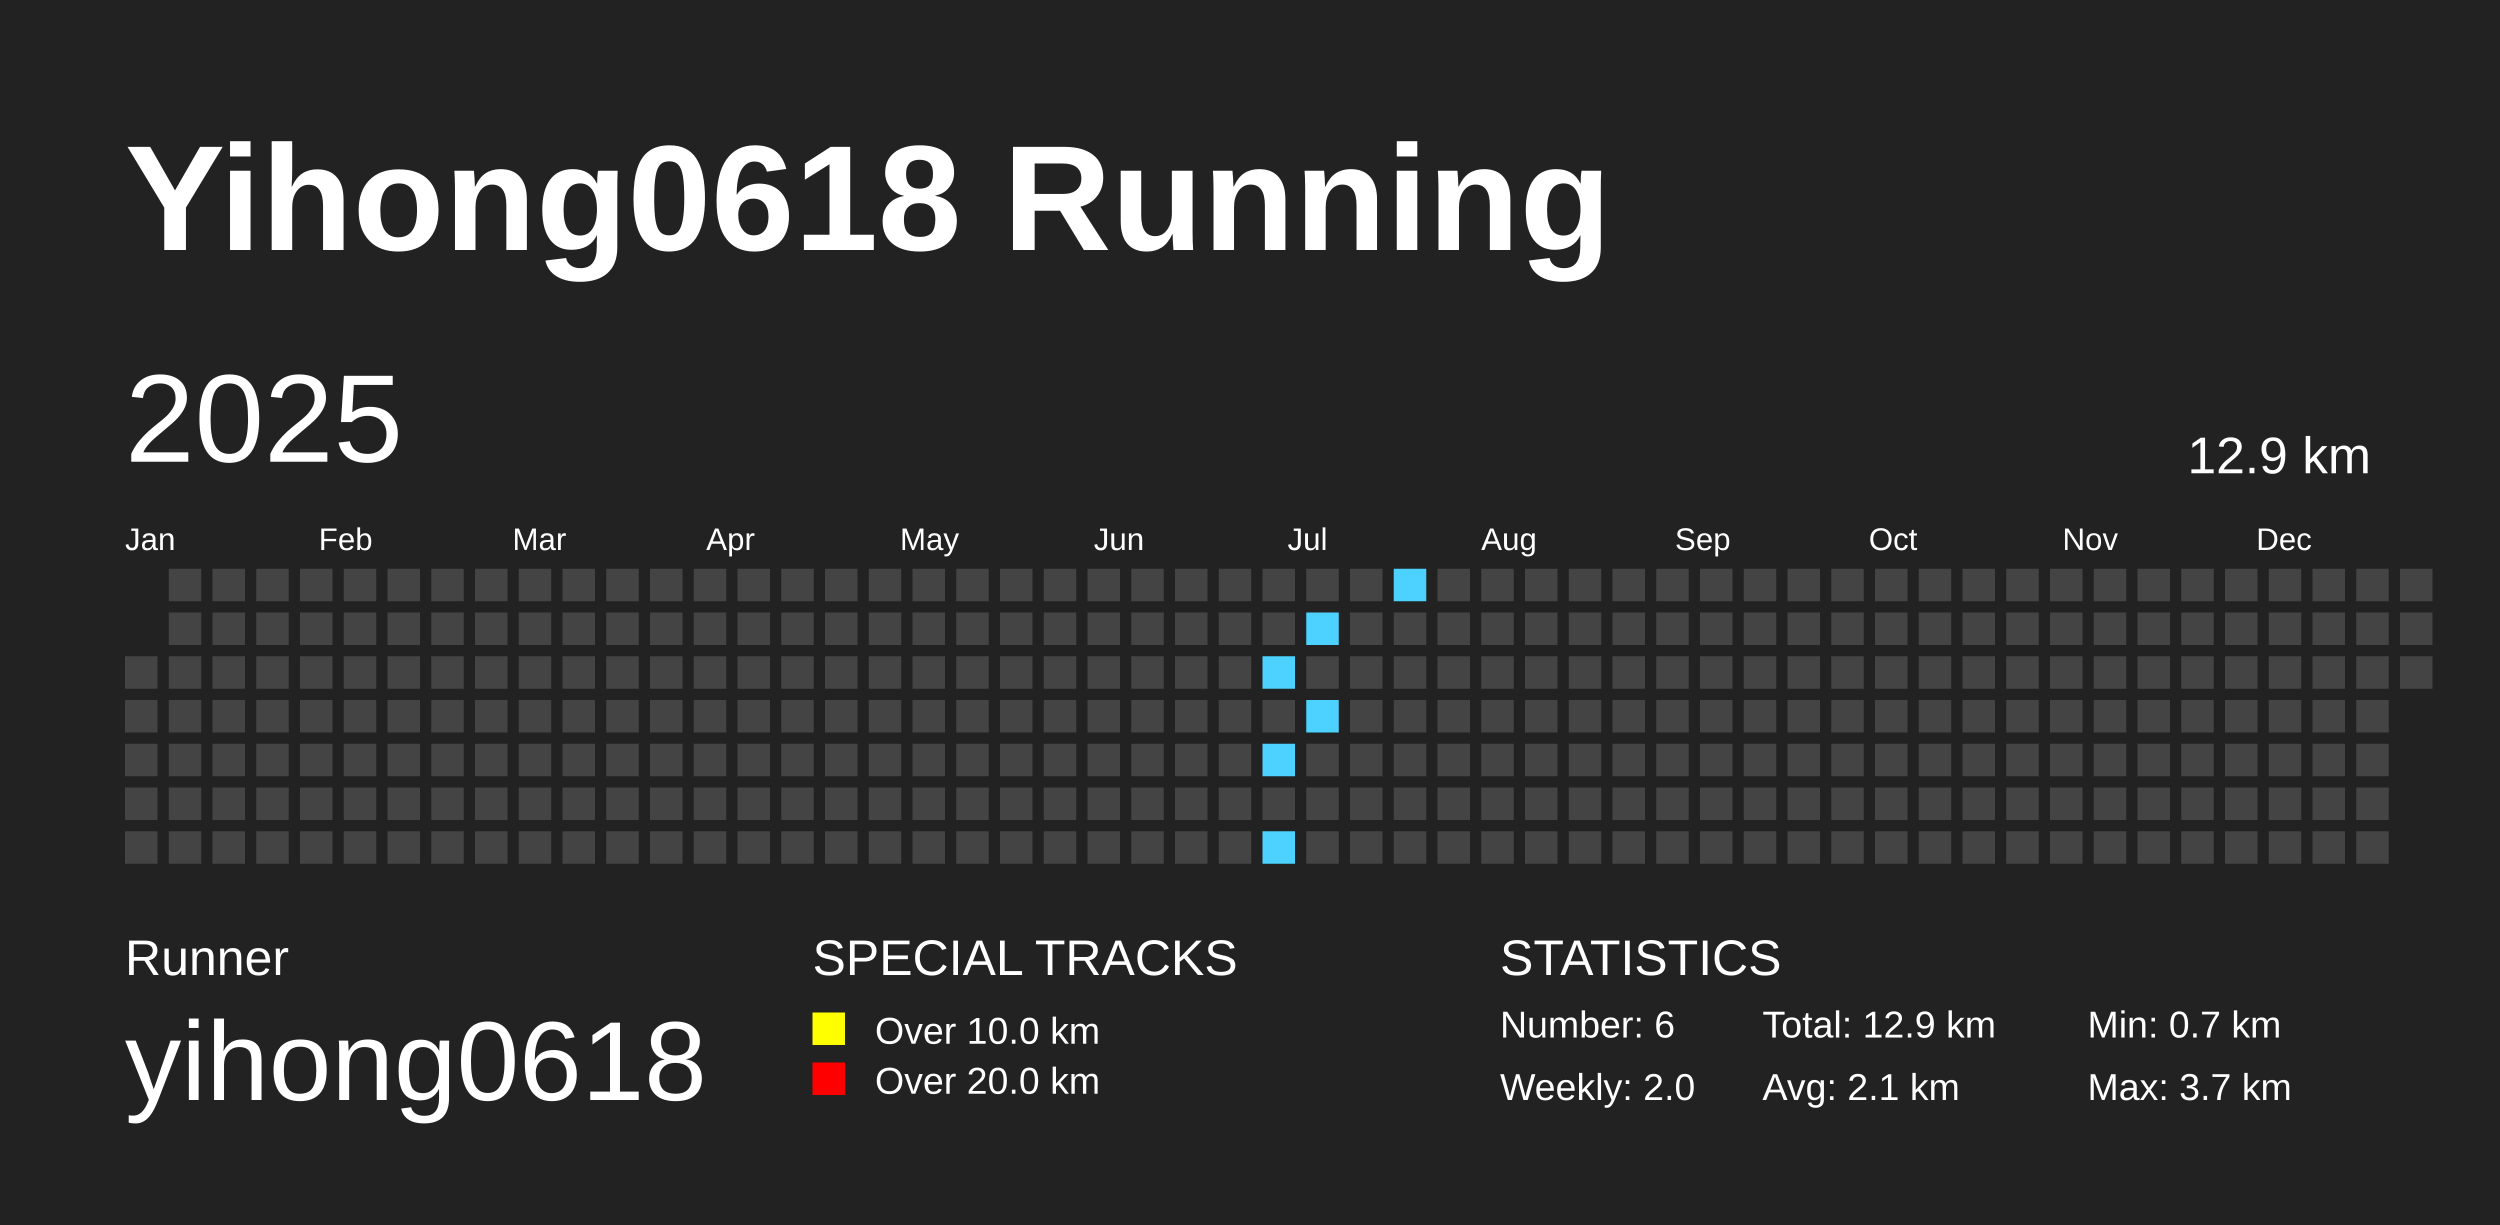
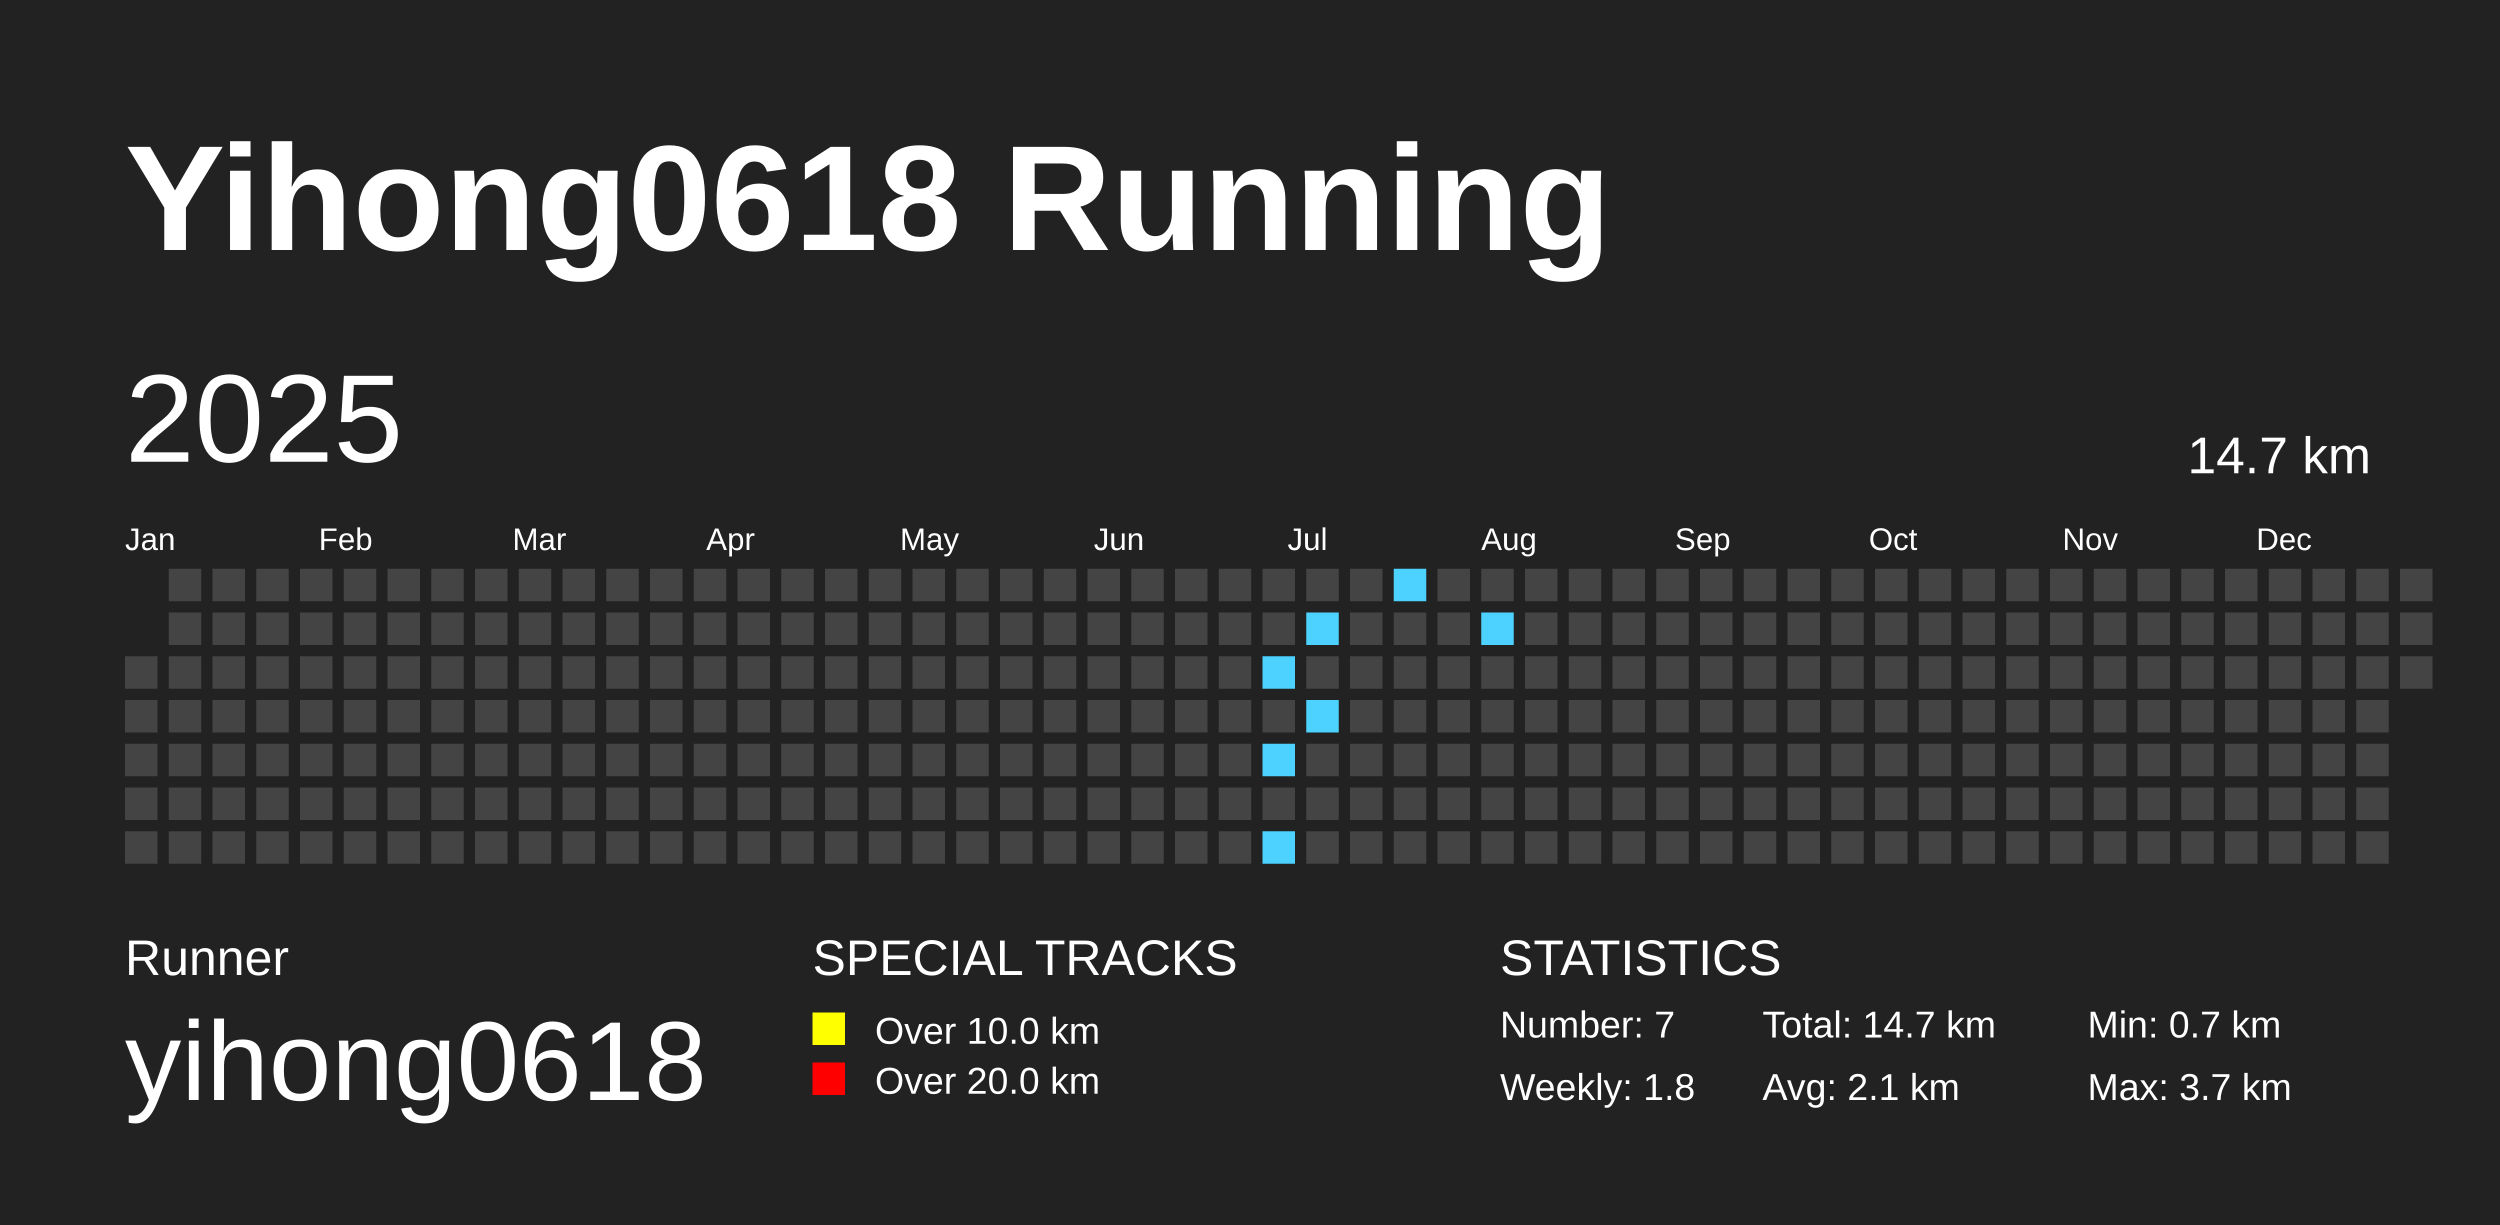
<svg xmlns="http://www.w3.org/2000/svg" baseProfile="full" height="98mm" version="1.1" viewBox="0,0,200,98" width="200mm">
  <defs />
  <rect fill="#222222" height="98" width="200" x="0" y="0" />
  <text fill="#FFFFFF" style="font-size:12px; font-family:Arial; font-weight:bold;" x="10" y="20">Yihong0618 Running</text>
  <text fill="#FFFFFF" style="font-size:4px; font-family:Arial" x="10" y="78">Runner</text>
  <text fill="#FFFFFF" style="font-size:9px; font-family:Arial" x="10" y="88">yihong0618</text>
  <text fill="#FFFFFF" style="font-size:4px; font-family:Arial" x="65" y="78">SPECIAL TRACKS</text>
  <rect fill="yellow" height="2.6" width="2.6" x="65" y="81" />
  <text fill="#FFFFFF" style="font-size:3px; font-family:Arial" x="70" y="83.5">Over 10.0 km</text>
  <rect fill="red" height="2.6" width="2.6" x="65" y="85" />
  <text fill="#FFFFFF" style="font-size:3px; font-family:Arial" x="70" y="87.5">Over 20.0 km</text>
  <text fill="#FFFFFF" style="font-size:4px; font-family:Arial" x="120" y="78">STATISTICS</text>
-   <text fill="#FFFFFF" style="font-size:3px; font-family:Arial" x="120" y="83">Number: 6</text>
-   <text fill="#FFFFFF" style="font-size:3px; font-family:Arial" x="120" y="88">Weekly: 2.0</text>
-   <text fill="#FFFFFF" style="font-size:3px; font-family:Arial" x="141" y="83">Total: 12.9 km</text>
+   <text fill="#FFFFFF" style="font-size:3px; font-family:Arial" x="120" y="83">Number: 7</text>
+   <text fill="#FFFFFF" style="font-size:3px; font-family:Arial" x="120" y="88">Weekly: 1.8</text>
+   <text fill="#FFFFFF" style="font-size:3px; font-family:Arial" x="141" y="83">Total: 14.7 km</text>
  <text fill="#FFFFFF" style="font-size:3px; font-family:Arial" x="141" y="88">Avg: 2.1 km</text>
  <text fill="#FFFFFF" style="font-size:3px; font-family:Arial" x="167" y="83">Min: 0.7 km</text>
  <text fill="#FFFFFF" style="font-size:3px; font-family:Arial" x="167" y="88">Max: 3.7 km</text>
  <text dominant-baseline="hanging" fill="#FFFFFF" style="font-size:10.0px; font-family:Arial;" x="10" y="30">2025</text>
-   <text dominant-baseline="hanging" fill="#FFFFFF" style="font-size:4.125px; font-family:Arial;" x="175" y="35">12.9 km</text>
+   <text dominant-baseline="hanging" fill="#FFFFFF" style="font-size:4.125px; font-family:Arial;" x="175" y="35">14.7 km</text>
  <text fill="#FFFFFF" style="font-size:2.5px; font-family:Arial" x="10.0" y="44">Jan</text>
  <text fill="#FFFFFF" style="font-size:2.5px; font-family:Arial" x="25.5" y="44">Feb</text>
  <text fill="#FFFFFF" style="font-size:2.5px; font-family:Arial" x="41.0" y="44">Mar</text>
  <text fill="#FFFFFF" style="font-size:2.5px; font-family:Arial" x="56.5" y="44">Apr</text>
  <text fill="#FFFFFF" style="font-size:2.5px; font-family:Arial" x="72.0" y="44">May</text>
  <text fill="#FFFFFF" style="font-size:2.5px; font-family:Arial" x="87.5" y="44">Jun</text>
  <text fill="#FFFFFF" style="font-size:2.5px; font-family:Arial" x="103.0" y="44">Jul</text>
  <text fill="#FFFFFF" style="font-size:2.5px; font-family:Arial" x="118.5" y="44">Aug</text>
  <text fill="#FFFFFF" style="font-size:2.5px; font-family:Arial" x="134.0" y="44">Sep</text>
  <text fill="#FFFFFF" style="font-size:2.5px; font-family:Arial" x="149.5" y="44">Oct</text>
  <text fill="#FFFFFF" style="font-size:2.5px; font-family:Arial" x="165.0" y="44">Nov</text>
  <text fill="#FFFFFF" style="font-size:2.5px; font-family:Arial" x="180.5" y="44">Dec</text>
  <rect fill="#444444" height="2.6" width="2.6" x="10.0" y="52.5" />
  <rect fill="#444444" height="2.6" width="2.6" x="10.0" y="56.0" />
  <rect fill="#444444" height="2.6" width="2.6" x="10.0" y="59.5" />
  <rect fill="#444444" height="2.6" width="2.6" x="10.0" y="63.0" />
  <rect fill="#444444" height="2.6" width="2.6" x="10.0" y="66.5" />
  <rect fill="#444444" height="2.6" width="2.6" x="13.5" y="45.5" />
  <rect fill="#444444" height="2.6" width="2.6" x="13.5" y="49.0" />
  <rect fill="#444444" height="2.6" width="2.6" x="13.5" y="52.5" />
  <rect fill="#444444" height="2.6" width="2.6" x="13.5" y="56.0" />
  <rect fill="#444444" height="2.6" width="2.6" x="13.5" y="59.5" />
  <rect fill="#444444" height="2.6" width="2.6" x="13.5" y="63.0" />
  <rect fill="#444444" height="2.6" width="2.6" x="13.5" y="66.5" />
  <rect fill="#444444" height="2.6" width="2.6" x="17.0" y="45.5" />
  <rect fill="#444444" height="2.6" width="2.6" x="17.0" y="49.0" />
  <rect fill="#444444" height="2.6" width="2.6" x="17.0" y="52.5" />
  <rect fill="#444444" height="2.6" width="2.6" x="17.0" y="56.0" />
  <rect fill="#444444" height="2.6" width="2.6" x="17.0" y="59.5" />
  <rect fill="#444444" height="2.6" width="2.6" x="17.0" y="63.0" />
  <rect fill="#444444" height="2.6" width="2.6" x="17.0" y="66.5" />
  <rect fill="#444444" height="2.6" width="2.6" x="20.5" y="45.5" />
  <rect fill="#444444" height="2.6" width="2.6" x="20.5" y="49.0" />
  <rect fill="#444444" height="2.6" width="2.6" x="20.5" y="52.5" />
  <rect fill="#444444" height="2.6" width="2.6" x="20.5" y="56.0" />
  <rect fill="#444444" height="2.6" width="2.6" x="20.5" y="59.5" />
  <rect fill="#444444" height="2.6" width="2.6" x="20.5" y="63.0" />
  <rect fill="#444444" height="2.6" width="2.6" x="20.5" y="66.5" />
  <rect fill="#444444" height="2.6" width="2.6" x="24.0" y="45.5" />
  <rect fill="#444444" height="2.6" width="2.6" x="24.0" y="49.0" />
  <rect fill="#444444" height="2.6" width="2.6" x="24.0" y="52.5" />
  <rect fill="#444444" height="2.6" width="2.6" x="24.0" y="56.0" />
  <rect fill="#444444" height="2.6" width="2.6" x="24.0" y="59.5" />
  <rect fill="#444444" height="2.6" width="2.6" x="24.0" y="63.0" />
  <rect fill="#444444" height="2.6" width="2.6" x="24.0" y="66.5" />
  <rect fill="#444444" height="2.6" width="2.6" x="27.5" y="45.5" />
  <rect fill="#444444" height="2.6" width="2.6" x="27.5" y="49.0" />
  <rect fill="#444444" height="2.6" width="2.6" x="27.5" y="52.5" />
  <rect fill="#444444" height="2.6" width="2.6" x="27.5" y="56.0" />
  <rect fill="#444444" height="2.6" width="2.6" x="27.5" y="59.5" />
  <rect fill="#444444" height="2.6" width="2.6" x="27.5" y="63.0" />
  <rect fill="#444444" height="2.6" width="2.6" x="27.5" y="66.5" />
  <rect fill="#444444" height="2.6" width="2.6" x="31.0" y="45.5" />
  <rect fill="#444444" height="2.6" width="2.6" x="31.0" y="49.0" />
  <rect fill="#444444" height="2.6" width="2.6" x="31.0" y="52.5" />
  <rect fill="#444444" height="2.6" width="2.6" x="31.0" y="56.0" />
  <rect fill="#444444" height="2.6" width="2.6" x="31.0" y="59.5" />
  <rect fill="#444444" height="2.6" width="2.6" x="31.0" y="63.0" />
  <rect fill="#444444" height="2.6" width="2.6" x="31.0" y="66.5" />
  <rect fill="#444444" height="2.6" width="2.6" x="34.5" y="45.5" />
  <rect fill="#444444" height="2.6" width="2.6" x="34.5" y="49.0" />
  <rect fill="#444444" height="2.6" width="2.6" x="34.5" y="52.5" />
  <rect fill="#444444" height="2.6" width="2.6" x="34.5" y="56.0" />
  <rect fill="#444444" height="2.6" width="2.6" x="34.5" y="59.5" />
  <rect fill="#444444" height="2.6" width="2.6" x="34.5" y="63.0" />
  <rect fill="#444444" height="2.6" width="2.6" x="34.5" y="66.5" />
  <rect fill="#444444" height="2.6" width="2.6" x="38.0" y="45.5" />
  <rect fill="#444444" height="2.6" width="2.6" x="38.0" y="49.0" />
  <rect fill="#444444" height="2.6" width="2.6" x="38.0" y="52.5" />
  <rect fill="#444444" height="2.6" width="2.6" x="38.0" y="56.0" />
  <rect fill="#444444" height="2.6" width="2.6" x="38.0" y="59.5" />
  <rect fill="#444444" height="2.6" width="2.6" x="38.0" y="63.0" />
  <rect fill="#444444" height="2.6" width="2.6" x="38.0" y="66.5" />
  <rect fill="#444444" height="2.6" width="2.6" x="41.5" y="45.5" />
  <rect fill="#444444" height="2.6" width="2.6" x="41.5" y="49.0" />
  <rect fill="#444444" height="2.6" width="2.6" x="41.5" y="52.5" />
  <rect fill="#444444" height="2.6" width="2.6" x="41.5" y="56.0" />
  <rect fill="#444444" height="2.6" width="2.6" x="41.5" y="59.5" />
  <rect fill="#444444" height="2.6" width="2.6" x="41.5" y="63.0" />
  <rect fill="#444444" height="2.6" width="2.6" x="41.5" y="66.5" />
  <rect fill="#444444" height="2.6" width="2.6" x="45.0" y="45.5" />
  <rect fill="#444444" height="2.6" width="2.6" x="45.0" y="49.0" />
  <rect fill="#444444" height="2.6" width="2.6" x="45.0" y="52.5" />
  <rect fill="#444444" height="2.6" width="2.6" x="45.0" y="56.0" />
  <rect fill="#444444" height="2.6" width="2.6" x="45.0" y="59.5" />
  <rect fill="#444444" height="2.6" width="2.6" x="45.0" y="63.0" />
  <rect fill="#444444" height="2.6" width="2.6" x="45.0" y="66.5" />
  <rect fill="#444444" height="2.6" width="2.6" x="48.5" y="45.5" />
  <rect fill="#444444" height="2.6" width="2.6" x="48.5" y="49.0" />
  <rect fill="#444444" height="2.6" width="2.6" x="48.5" y="52.5" />
  <rect fill="#444444" height="2.6" width="2.6" x="48.5" y="56.0" />
  <rect fill="#444444" height="2.6" width="2.6" x="48.5" y="59.5" />
  <rect fill="#444444" height="2.6" width="2.6" x="48.5" y="63.0" />
  <rect fill="#444444" height="2.6" width="2.6" x="48.5" y="66.5" />
  <rect fill="#444444" height="2.6" width="2.6" x="52.0" y="45.5" />
  <rect fill="#444444" height="2.6" width="2.6" x="52.0" y="49.0" />
  <rect fill="#444444" height="2.6" width="2.6" x="52.0" y="52.5" />
  <rect fill="#444444" height="2.6" width="2.6" x="52.0" y="56.0" />
  <rect fill="#444444" height="2.6" width="2.6" x="52.0" y="59.5" />
  <rect fill="#444444" height="2.6" width="2.6" x="52.0" y="63.0" />
  <rect fill="#444444" height="2.6" width="2.6" x="52.0" y="66.5" />
  <rect fill="#444444" height="2.6" width="2.6" x="55.5" y="45.5" />
  <rect fill="#444444" height="2.6" width="2.6" x="55.5" y="49.0" />
  <rect fill="#444444" height="2.6" width="2.6" x="55.5" y="52.5" />
  <rect fill="#444444" height="2.6" width="2.6" x="55.5" y="56.0" />
  <rect fill="#444444" height="2.6" width="2.6" x="55.5" y="59.5" />
  <rect fill="#444444" height="2.6" width="2.6" x="55.5" y="63.0" />
  <rect fill="#444444" height="2.6" width="2.6" x="55.5" y="66.5" />
  <rect fill="#444444" height="2.6" width="2.6" x="59.0" y="45.5" />
  <rect fill="#444444" height="2.6" width="2.6" x="59.0" y="49.0" />
  <rect fill="#444444" height="2.6" width="2.6" x="59.0" y="52.5" />
  <rect fill="#444444" height="2.6" width="2.6" x="59.0" y="56.0" />
  <rect fill="#444444" height="2.6" width="2.6" x="59.0" y="59.5" />
  <rect fill="#444444" height="2.6" width="2.6" x="59.0" y="63.0" />
  <rect fill="#444444" height="2.6" width="2.6" x="59.0" y="66.5" />
  <rect fill="#444444" height="2.6" width="2.6" x="62.5" y="45.5" />
  <rect fill="#444444" height="2.6" width="2.6" x="62.5" y="49.0" />
  <rect fill="#444444" height="2.6" width="2.6" x="62.5" y="52.5" />
  <rect fill="#444444" height="2.6" width="2.6" x="62.5" y="56.0" />
  <rect fill="#444444" height="2.6" width="2.6" x="62.5" y="59.5" />
  <rect fill="#444444" height="2.6" width="2.6" x="62.5" y="63.0" />
  <rect fill="#444444" height="2.6" width="2.6" x="62.5" y="66.5" />
  <rect fill="#444444" height="2.6" width="2.6" x="66.0" y="45.5" />
  <rect fill="#444444" height="2.6" width="2.6" x="66.0" y="49.0" />
  <rect fill="#444444" height="2.6" width="2.6" x="66.0" y="52.5" />
  <rect fill="#444444" height="2.6" width="2.6" x="66.0" y="56.0" />
  <rect fill="#444444" height="2.6" width="2.6" x="66.0" y="59.5" />
  <rect fill="#444444" height="2.6" width="2.6" x="66.0" y="63.0" />
  <rect fill="#444444" height="2.6" width="2.6" x="66.0" y="66.5" />
  <rect fill="#444444" height="2.6" width="2.6" x="69.5" y="45.5" />
  <rect fill="#444444" height="2.6" width="2.6" x="69.5" y="49.0" />
  <rect fill="#444444" height="2.6" width="2.6" x="69.5" y="52.5" />
  <rect fill="#444444" height="2.6" width="2.6" x="69.5" y="56.0" />
  <rect fill="#444444" height="2.6" width="2.6" x="69.5" y="59.5" />
  <rect fill="#444444" height="2.6" width="2.6" x="69.5" y="63.0" />
  <rect fill="#444444" height="2.6" width="2.6" x="69.5" y="66.5" />
  <rect fill="#444444" height="2.6" width="2.6" x="73.0" y="45.5" />
  <rect fill="#444444" height="2.6" width="2.6" x="73.0" y="49.0" />
  <rect fill="#444444" height="2.6" width="2.6" x="73.0" y="52.5" />
  <rect fill="#444444" height="2.6" width="2.6" x="73.0" y="56.0" />
  <rect fill="#444444" height="2.6" width="2.6" x="73.0" y="59.5" />
  <rect fill="#444444" height="2.6" width="2.6" x="73.0" y="63.0" />
  <rect fill="#444444" height="2.6" width="2.6" x="73.0" y="66.5" />
  <rect fill="#444444" height="2.6" width="2.6" x="76.5" y="45.5" />
  <rect fill="#444444" height="2.6" width="2.6" x="76.5" y="49.0" />
  <rect fill="#444444" height="2.6" width="2.6" x="76.5" y="52.5" />
  <rect fill="#444444" height="2.6" width="2.6" x="76.5" y="56.0" />
  <rect fill="#444444" height="2.6" width="2.6" x="76.5" y="59.5" />
  <rect fill="#444444" height="2.6" width="2.6" x="76.5" y="63.0" />
  <rect fill="#444444" height="2.6" width="2.6" x="76.5" y="66.5" />
  <rect fill="#444444" height="2.6" width="2.6" x="80.0" y="45.5" />
  <rect fill="#444444" height="2.6" width="2.6" x="80.0" y="49.0" />
  <rect fill="#444444" height="2.6" width="2.6" x="80.0" y="52.5" />
  <rect fill="#444444" height="2.6" width="2.6" x="80.0" y="56.0" />
  <rect fill="#444444" height="2.6" width="2.6" x="80.0" y="59.5" />
  <rect fill="#444444" height="2.6" width="2.6" x="80.0" y="63.0" />
  <rect fill="#444444" height="2.6" width="2.6" x="80.0" y="66.5" />
  <rect fill="#444444" height="2.6" width="2.6" x="83.5" y="45.5" />
  <rect fill="#444444" height="2.6" width="2.6" x="83.5" y="49.0" />
  <rect fill="#444444" height="2.6" width="2.6" x="83.5" y="52.5" />
  <rect fill="#444444" height="2.6" width="2.6" x="83.5" y="56.0" />
  <rect fill="#444444" height="2.6" width="2.6" x="83.5" y="59.5" />
  <rect fill="#444444" height="2.6" width="2.6" x="83.5" y="63.0" />
  <rect fill="#444444" height="2.6" width="2.6" x="83.5" y="66.5" />
  <rect fill="#444444" height="2.6" width="2.6" x="87.0" y="45.5" />
  <rect fill="#444444" height="2.6" width="2.6" x="87.0" y="49.0" />
  <rect fill="#444444" height="2.6" width="2.6" x="87.0" y="52.5" />
  <rect fill="#444444" height="2.6" width="2.6" x="87.0" y="56.0" />
  <rect fill="#444444" height="2.6" width="2.6" x="87.0" y="59.5" />
  <rect fill="#444444" height="2.6" width="2.6" x="87.0" y="63.0" />
  <rect fill="#444444" height="2.6" width="2.6" x="87.0" y="66.5" />
  <rect fill="#444444" height="2.6" width="2.6" x="90.5" y="45.5" />
  <rect fill="#444444" height="2.6" width="2.6" x="90.5" y="49.0" />
  <rect fill="#444444" height="2.6" width="2.6" x="90.5" y="52.5" />
  <rect fill="#444444" height="2.6" width="2.6" x="90.5" y="56.0" />
  <rect fill="#444444" height="2.6" width="2.6" x="90.5" y="59.5" />
  <rect fill="#444444" height="2.6" width="2.6" x="90.5" y="63.0" />
  <rect fill="#444444" height="2.6" width="2.6" x="90.5" y="66.5" />
  <rect fill="#444444" height="2.6" width="2.6" x="94.0" y="45.5" />
  <rect fill="#444444" height="2.6" width="2.6" x="94.0" y="49.0" />
  <rect fill="#444444" height="2.6" width="2.6" x="94.0" y="52.5" />
  <rect fill="#444444" height="2.6" width="2.6" x="94.0" y="56.0" />
  <rect fill="#444444" height="2.6" width="2.6" x="94.0" y="59.5" />
  <rect fill="#444444" height="2.6" width="2.6" x="94.0" y="63.0" />
  <rect fill="#444444" height="2.6" width="2.6" x="94.0" y="66.5" />
  <rect fill="#444444" height="2.6" width="2.6" x="97.5" y="45.5" />
  <rect fill="#444444" height="2.6" width="2.6" x="97.5" y="49.0" />
  <rect fill="#444444" height="2.6" width="2.6" x="97.5" y="52.5" />
  <rect fill="#444444" height="2.6" width="2.6" x="97.5" y="56.0" />
  <rect fill="#444444" height="2.6" width="2.6" x="97.5" y="59.5" />
  <rect fill="#444444" height="2.6" width="2.6" x="97.5" y="63.0" />
  <rect fill="#444444" height="2.6" width="2.6" x="97.5" y="66.5" />
  <rect fill="#444444" height="2.6" width="2.6" x="101.0" y="45.5" />
  <rect fill="#444444" height="2.6" width="2.6" x="101.0" y="49.0" />
  <rect fill="#4DD2FF" height="2.6" width="2.6" x="101.0" y="52.5" />
  <rect fill="#444444" height="2.6" width="2.6" x="101.0" y="56.0" />
  <rect fill="#4DD2FF" height="2.6" width="2.6" x="101.0" y="59.5" />
  <rect fill="#444444" height="2.6" width="2.6" x="101.0" y="63.0" />
  <rect fill="#4DD2FF" height="2.6" width="2.6" x="101.0" y="66.5" />
  <rect fill="#444444" height="2.6" width="2.6" x="104.5" y="45.5" />
  <rect fill="#4DD2FF" height="2.6" width="2.6" x="104.5" y="49.0" />
  <rect fill="#444444" height="2.6" width="2.6" x="104.5" y="52.5" />
  <rect fill="#4DD2FF" height="2.6" width="2.6" x="104.5" y="56.0" />
  <rect fill="#444444" height="2.6" width="2.6" x="104.5" y="59.5" />
  <rect fill="#444444" height="2.6" width="2.6" x="104.5" y="63.0" />
  <rect fill="#444444" height="2.6" width="2.6" x="104.5" y="66.5" />
  <rect fill="#444444" height="2.6" width="2.6" x="108.0" y="45.5" />
  <rect fill="#444444" height="2.6" width="2.6" x="108.0" y="49.0" />
  <rect fill="#444444" height="2.6" width="2.6" x="108.0" y="52.5" />
  <rect fill="#444444" height="2.6" width="2.6" x="108.0" y="56.0" />
  <rect fill="#444444" height="2.6" width="2.6" x="108.0" y="59.5" />
  <rect fill="#444444" height="2.6" width="2.6" x="108.0" y="63.0" />
  <rect fill="#444444" height="2.6" width="2.6" x="108.0" y="66.5" />
  <rect fill="#4DD2FF" height="2.6" width="2.6" x="111.5" y="45.5" />
  <rect fill="#444444" height="2.6" width="2.6" x="111.5" y="49.0" />
  <rect fill="#444444" height="2.6" width="2.6" x="111.5" y="52.5" />
  <rect fill="#444444" height="2.6" width="2.6" x="111.5" y="56.0" />
  <rect fill="#444444" height="2.6" width="2.6" x="111.5" y="59.5" />
  <rect fill="#444444" height="2.6" width="2.6" x="111.5" y="63.0" />
  <rect fill="#444444" height="2.6" width="2.6" x="111.5" y="66.5" />
  <rect fill="#444444" height="2.6" width="2.6" x="115.0" y="45.5" />
  <rect fill="#444444" height="2.6" width="2.6" x="115.0" y="49.0" />
  <rect fill="#444444" height="2.6" width="2.6" x="115.0" y="52.5" />
  <rect fill="#444444" height="2.6" width="2.6" x="115.0" y="56.0" />
  <rect fill="#444444" height="2.6" width="2.6" x="115.0" y="59.5" />
  <rect fill="#444444" height="2.6" width="2.6" x="115.0" y="63.0" />
  <rect fill="#444444" height="2.6" width="2.6" x="115.0" y="66.5" />
  <rect fill="#444444" height="2.6" width="2.6" x="118.5" y="45.5" />
-   <rect fill="#444444" height="2.6" width="2.6" x="118.5" y="49.0" />
+   <rect fill="#4DD2FF" height="2.6" width="2.6" x="118.5" y="49.0" />
  <rect fill="#444444" height="2.6" width="2.6" x="118.5" y="52.5" />
  <rect fill="#444444" height="2.6" width="2.6" x="118.5" y="56.0" />
  <rect fill="#444444" height="2.6" width="2.6" x="118.5" y="59.5" />
  <rect fill="#444444" height="2.6" width="2.6" x="118.5" y="63.0" />
  <rect fill="#444444" height="2.6" width="2.6" x="118.5" y="66.5" />
  <rect fill="#444444" height="2.6" width="2.6" x="122.0" y="45.5" />
  <rect fill="#444444" height="2.6" width="2.6" x="122.0" y="49.0" />
  <rect fill="#444444" height="2.6" width="2.6" x="122.0" y="52.5" />
  <rect fill="#444444" height="2.6" width="2.6" x="122.0" y="56.0" />
  <rect fill="#444444" height="2.6" width="2.6" x="122.0" y="59.5" />
  <rect fill="#444444" height="2.6" width="2.6" x="122.0" y="63.0" />
  <rect fill="#444444" height="2.6" width="2.6" x="122.0" y="66.5" />
  <rect fill="#444444" height="2.6" width="2.6" x="125.5" y="45.5" />
  <rect fill="#444444" height="2.6" width="2.6" x="125.5" y="49.0" />
  <rect fill="#444444" height="2.6" width="2.6" x="125.5" y="52.5" />
  <rect fill="#444444" height="2.6" width="2.6" x="125.5" y="56.0" />
  <rect fill="#444444" height="2.6" width="2.6" x="125.5" y="59.5" />
  <rect fill="#444444" height="2.6" width="2.6" x="125.5" y="63.0" />
  <rect fill="#444444" height="2.6" width="2.6" x="125.5" y="66.5" />
  <rect fill="#444444" height="2.6" width="2.6" x="129.0" y="45.5" />
  <rect fill="#444444" height="2.6" width="2.6" x="129.0" y="49.0" />
  <rect fill="#444444" height="2.6" width="2.6" x="129.0" y="52.5" />
  <rect fill="#444444" height="2.6" width="2.6" x="129.0" y="56.0" />
  <rect fill="#444444" height="2.6" width="2.6" x="129.0" y="59.5" />
  <rect fill="#444444" height="2.6" width="2.6" x="129.0" y="63.0" />
  <rect fill="#444444" height="2.6" width="2.6" x="129.0" y="66.5" />
  <rect fill="#444444" height="2.6" width="2.6" x="132.5" y="45.5" />
  <rect fill="#444444" height="2.6" width="2.6" x="132.5" y="49.0" />
  <rect fill="#444444" height="2.6" width="2.6" x="132.5" y="52.5" />
  <rect fill="#444444" height="2.6" width="2.6" x="132.5" y="56.0" />
  <rect fill="#444444" height="2.6" width="2.6" x="132.5" y="59.5" />
  <rect fill="#444444" height="2.6" width="2.6" x="132.5" y="63.0" />
  <rect fill="#444444" height="2.6" width="2.6" x="132.5" y="66.5" />
  <rect fill="#444444" height="2.6" width="2.6" x="136.0" y="45.5" />
  <rect fill="#444444" height="2.6" width="2.6" x="136.0" y="49.0" />
  <rect fill="#444444" height="2.6" width="2.6" x="136.0" y="52.5" />
  <rect fill="#444444" height="2.6" width="2.6" x="136.0" y="56.0" />
  <rect fill="#444444" height="2.6" width="2.6" x="136.0" y="59.5" />
  <rect fill="#444444" height="2.6" width="2.6" x="136.0" y="63.0" />
  <rect fill="#444444" height="2.6" width="2.6" x="136.0" y="66.5" />
  <rect fill="#444444" height="2.6" width="2.6" x="139.5" y="45.5" />
  <rect fill="#444444" height="2.6" width="2.6" x="139.5" y="49.0" />
  <rect fill="#444444" height="2.6" width="2.6" x="139.5" y="52.5" />
  <rect fill="#444444" height="2.6" width="2.6" x="139.5" y="56.0" />
  <rect fill="#444444" height="2.6" width="2.6" x="139.5" y="59.5" />
  <rect fill="#444444" height="2.6" width="2.6" x="139.5" y="63.0" />
  <rect fill="#444444" height="2.6" width="2.6" x="139.5" y="66.5" />
  <rect fill="#444444" height="2.6" width="2.6" x="143.0" y="45.5" />
  <rect fill="#444444" height="2.6" width="2.6" x="143.0" y="49.0" />
  <rect fill="#444444" height="2.6" width="2.6" x="143.0" y="52.5" />
  <rect fill="#444444" height="2.6" width="2.6" x="143.0" y="56.0" />
  <rect fill="#444444" height="2.6" width="2.6" x="143.0" y="59.5" />
  <rect fill="#444444" height="2.6" width="2.6" x="143.0" y="63.0" />
  <rect fill="#444444" height="2.6" width="2.6" x="143.0" y="66.5" />
  <rect fill="#444444" height="2.6" width="2.6" x="146.5" y="45.5" />
  <rect fill="#444444" height="2.6" width="2.6" x="146.5" y="49.0" />
  <rect fill="#444444" height="2.6" width="2.6" x="146.5" y="52.5" />
  <rect fill="#444444" height="2.6" width="2.6" x="146.5" y="56.0" />
  <rect fill="#444444" height="2.6" width="2.6" x="146.5" y="59.5" />
  <rect fill="#444444" height="2.6" width="2.6" x="146.5" y="63.0" />
  <rect fill="#444444" height="2.6" width="2.6" x="146.5" y="66.5" />
  <rect fill="#444444" height="2.6" width="2.6" x="150.0" y="45.5" />
  <rect fill="#444444" height="2.6" width="2.6" x="150.0" y="49.0" />
  <rect fill="#444444" height="2.6" width="2.6" x="150.0" y="52.5" />
  <rect fill="#444444" height="2.6" width="2.6" x="150.0" y="56.0" />
  <rect fill="#444444" height="2.6" width="2.6" x="150.0" y="59.5" />
  <rect fill="#444444" height="2.6" width="2.6" x="150.0" y="63.0" />
  <rect fill="#444444" height="2.6" width="2.6" x="150.0" y="66.5" />
  <rect fill="#444444" height="2.6" width="2.6" x="153.5" y="45.5" />
  <rect fill="#444444" height="2.6" width="2.6" x="153.5" y="49.0" />
  <rect fill="#444444" height="2.6" width="2.6" x="153.5" y="52.5" />
  <rect fill="#444444" height="2.6" width="2.6" x="153.5" y="56.0" />
  <rect fill="#444444" height="2.6" width="2.6" x="153.5" y="59.5" />
  <rect fill="#444444" height="2.6" width="2.6" x="153.5" y="63.0" />
  <rect fill="#444444" height="2.6" width="2.6" x="153.5" y="66.5" />
  <rect fill="#444444" height="2.6" width="2.6" x="157.0" y="45.5" />
  <rect fill="#444444" height="2.6" width="2.6" x="157.0" y="49.0" />
  <rect fill="#444444" height="2.6" width="2.6" x="157.0" y="52.5" />
  <rect fill="#444444" height="2.6" width="2.6" x="157.0" y="56.0" />
  <rect fill="#444444" height="2.6" width="2.6" x="157.0" y="59.5" />
  <rect fill="#444444" height="2.6" width="2.6" x="157.0" y="63.0" />
  <rect fill="#444444" height="2.6" width="2.6" x="157.0" y="66.5" />
  <rect fill="#444444" height="2.6" width="2.6" x="160.5" y="45.5" />
  <rect fill="#444444" height="2.6" width="2.6" x="160.5" y="49.0" />
  <rect fill="#444444" height="2.6" width="2.6" x="160.5" y="52.5" />
  <rect fill="#444444" height="2.6" width="2.6" x="160.5" y="56.0" />
  <rect fill="#444444" height="2.6" width="2.6" x="160.5" y="59.5" />
  <rect fill="#444444" height="2.6" width="2.6" x="160.5" y="63.0" />
  <rect fill="#444444" height="2.6" width="2.6" x="160.5" y="66.5" />
  <rect fill="#444444" height="2.6" width="2.6" x="164.0" y="45.5" />
  <rect fill="#444444" height="2.6" width="2.6" x="164.0" y="49.0" />
  <rect fill="#444444" height="2.6" width="2.6" x="164.0" y="52.5" />
  <rect fill="#444444" height="2.6" width="2.6" x="164.0" y="56.0" />
  <rect fill="#444444" height="2.6" width="2.6" x="164.0" y="59.5" />
  <rect fill="#444444" height="2.6" width="2.6" x="164.0" y="63.0" />
  <rect fill="#444444" height="2.6" width="2.6" x="164.0" y="66.5" />
  <rect fill="#444444" height="2.6" width="2.6" x="167.5" y="45.5" />
  <rect fill="#444444" height="2.6" width="2.6" x="167.5" y="49.0" />
  <rect fill="#444444" height="2.6" width="2.6" x="167.5" y="52.5" />
  <rect fill="#444444" height="2.6" width="2.6" x="167.5" y="56.0" />
  <rect fill="#444444" height="2.6" width="2.6" x="167.5" y="59.5" />
  <rect fill="#444444" height="2.6" width="2.6" x="167.5" y="63.0" />
  <rect fill="#444444" height="2.6" width="2.6" x="167.5" y="66.5" />
  <rect fill="#444444" height="2.6" width="2.6" x="171.0" y="45.5" />
  <rect fill="#444444" height="2.6" width="2.6" x="171.0" y="49.0" />
  <rect fill="#444444" height="2.6" width="2.6" x="171.0" y="52.5" />
  <rect fill="#444444" height="2.6" width="2.6" x="171.0" y="56.0" />
  <rect fill="#444444" height="2.6" width="2.6" x="171.0" y="59.5" />
  <rect fill="#444444" height="2.6" width="2.6" x="171.0" y="63.0" />
  <rect fill="#444444" height="2.6" width="2.6" x="171.0" y="66.5" />
  <rect fill="#444444" height="2.6" width="2.6" x="174.5" y="45.5" />
  <rect fill="#444444" height="2.6" width="2.6" x="174.5" y="49.0" />
  <rect fill="#444444" height="2.6" width="2.6" x="174.5" y="52.5" />
  <rect fill="#444444" height="2.6" width="2.6" x="174.5" y="56.0" />
  <rect fill="#444444" height="2.6" width="2.6" x="174.5" y="59.5" />
  <rect fill="#444444" height="2.6" width="2.6" x="174.5" y="63.0" />
  <rect fill="#444444" height="2.6" width="2.6" x="174.5" y="66.5" />
  <rect fill="#444444" height="2.6" width="2.6" x="178.0" y="45.5" />
  <rect fill="#444444" height="2.6" width="2.6" x="178.0" y="49.0" />
  <rect fill="#444444" height="2.6" width="2.6" x="178.0" y="52.5" />
  <rect fill="#444444" height="2.6" width="2.6" x="178.0" y="56.0" />
  <rect fill="#444444" height="2.6" width="2.6" x="178.0" y="59.5" />
  <rect fill="#444444" height="2.6" width="2.6" x="178.0" y="63.0" />
  <rect fill="#444444" height="2.6" width="2.6" x="178.0" y="66.5" />
  <rect fill="#444444" height="2.6" width="2.6" x="181.5" y="45.5" />
  <rect fill="#444444" height="2.6" width="2.6" x="181.5" y="49.0" />
  <rect fill="#444444" height="2.6" width="2.6" x="181.5" y="52.5" />
  <rect fill="#444444" height="2.6" width="2.6" x="181.5" y="56.0" />
  <rect fill="#444444" height="2.6" width="2.6" x="181.5" y="59.5" />
  <rect fill="#444444" height="2.6" width="2.6" x="181.5" y="63.0" />
  <rect fill="#444444" height="2.6" width="2.6" x="181.5" y="66.5" />
  <rect fill="#444444" height="2.6" width="2.6" x="185.0" y="45.5" />
  <rect fill="#444444" height="2.6" width="2.6" x="185.0" y="49.0" />
  <rect fill="#444444" height="2.6" width="2.6" x="185.0" y="52.5" />
  <rect fill="#444444" height="2.6" width="2.6" x="185.0" y="56.0" />
  <rect fill="#444444" height="2.6" width="2.6" x="185.0" y="59.5" />
  <rect fill="#444444" height="2.6" width="2.6" x="185.0" y="63.0" />
  <rect fill="#444444" height="2.6" width="2.6" x="185.0" y="66.5" />
  <rect fill="#444444" height="2.6" width="2.6" x="188.5" y="45.5" />
  <rect fill="#444444" height="2.6" width="2.6" x="188.5" y="49.0" />
  <rect fill="#444444" height="2.6" width="2.6" x="188.5" y="52.5" />
  <rect fill="#444444" height="2.6" width="2.6" x="188.5" y="56.0" />
  <rect fill="#444444" height="2.6" width="2.6" x="188.5" y="59.5" />
  <rect fill="#444444" height="2.6" width="2.6" x="188.5" y="63.0" />
  <rect fill="#444444" height="2.6" width="2.6" x="188.5" y="66.5" />
  <rect fill="#444444" height="2.6" width="2.6" x="192.0" y="45.5" />
  <rect fill="#444444" height="2.6" width="2.6" x="192.0" y="49.0" />
  <rect fill="#444444" height="2.6" width="2.6" x="192.0" y="52.5" />
</svg>
